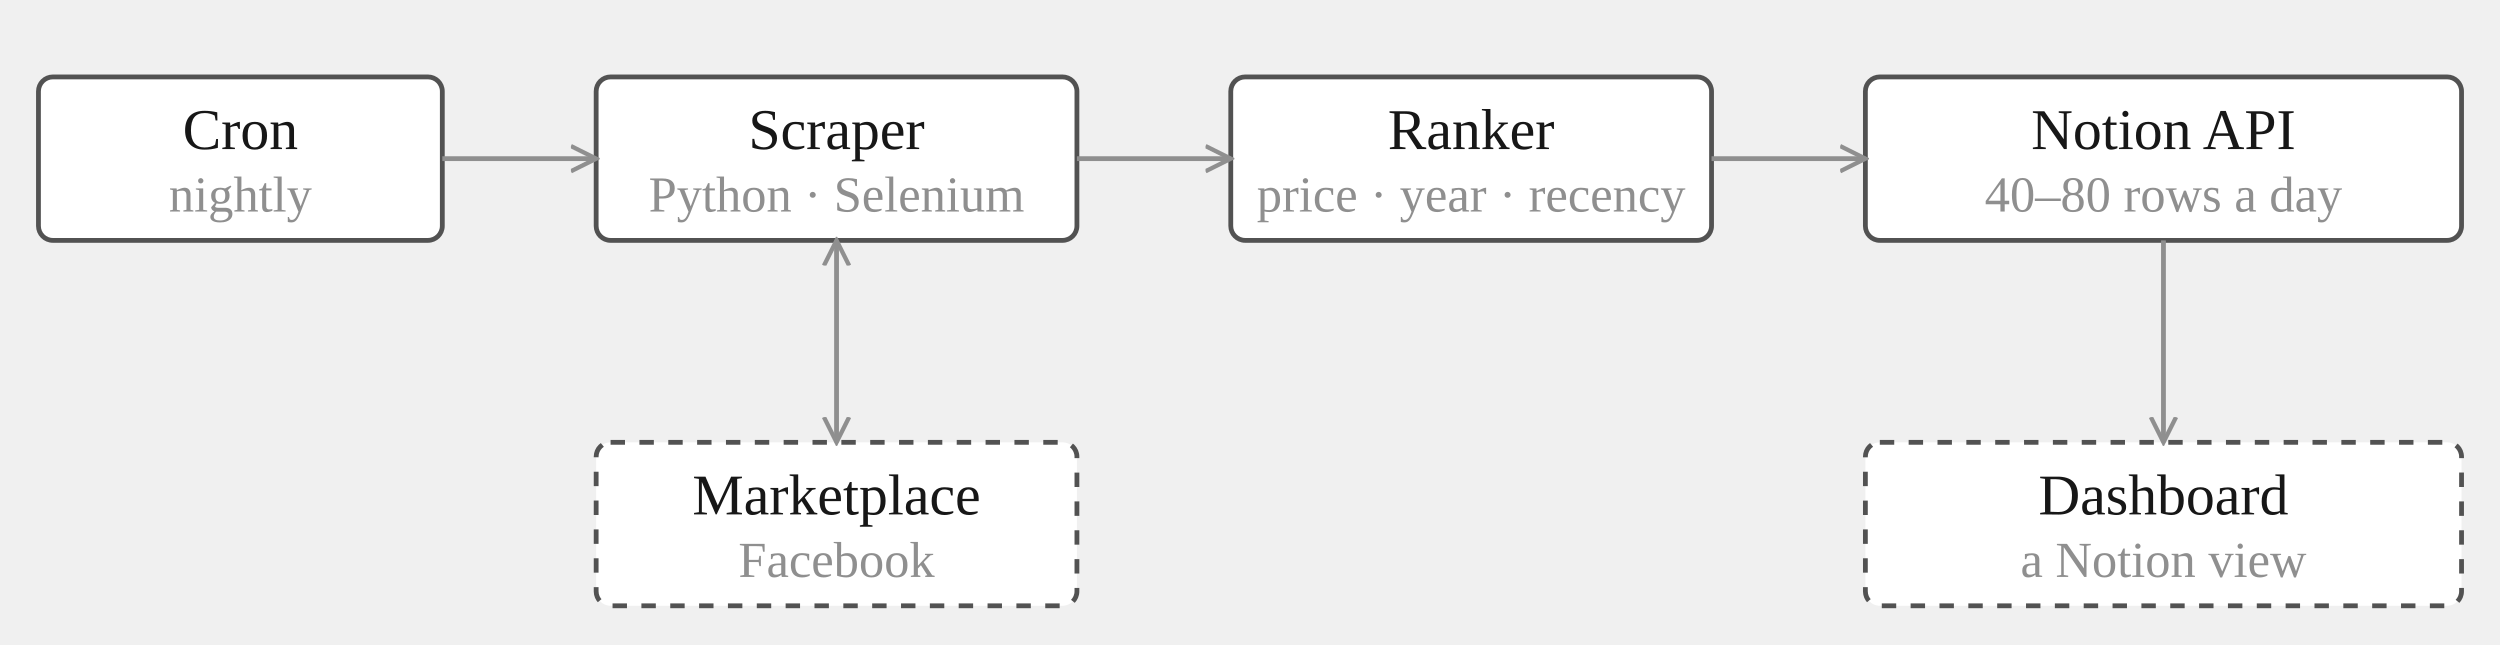
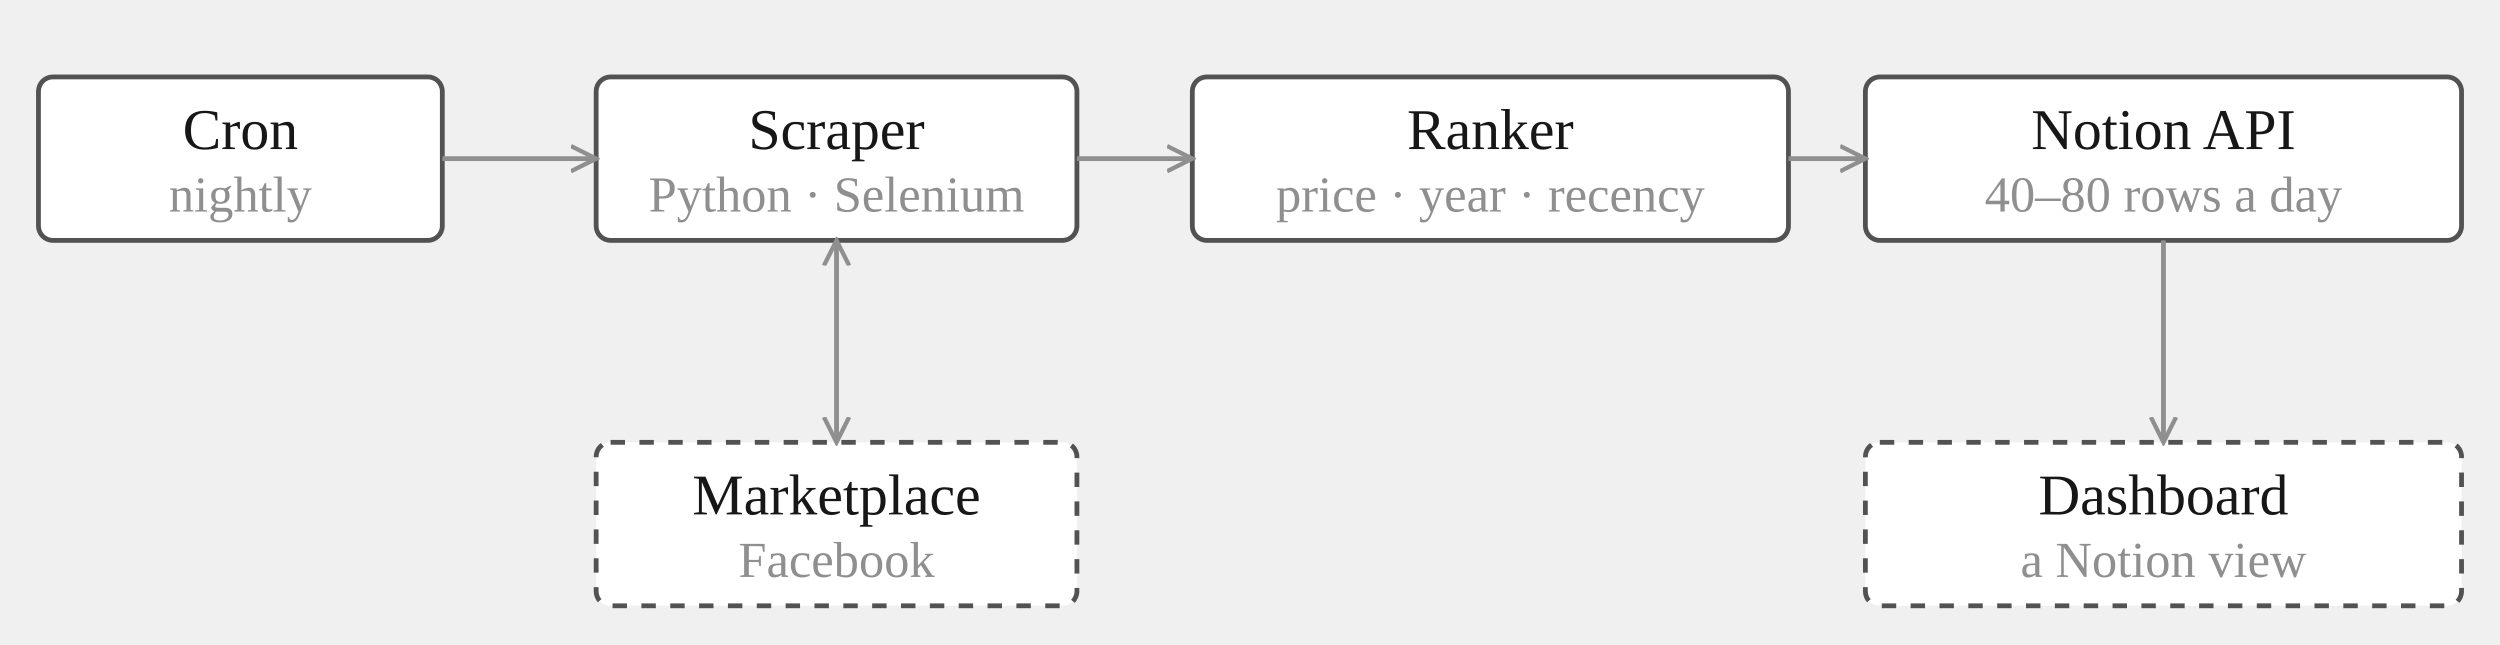
<svg xmlns="http://www.w3.org/2000/svg" viewBox="0 0 520 134" font-family="inherit">
  <defs>
    <marker id="arrow" viewBox="0 0 8 8" refX="7" refY="4" markerWidth="6" markerHeight="6" orient="auto-start-reverse">
      <path d="M0 0.5L7 4L0 7.5" fill="none" stroke="#8f8f8f" stroke-width="1.2" />
    </marker>
  </defs>
  <g fill="#fff" stroke="#525252" stroke-width="1">
    <rect x="8" y="16" width="84" height="34" rx="3" />
    <rect x="124" y="16" width="100" height="34" rx="3" />
    <rect x="124" y="92" width="100" height="34" rx="3" stroke-dasharray="3 3" />
-     <rect x="256" y="16" width="100" height="34" rx="3" />
+     <rect x="248" y="16" width="124" height="34" rx="3" />
    <rect x="388" y="16" width="124" height="34" rx="3" />
    <rect x="388" y="92" width="124" height="34" rx="3" stroke-dasharray="3 3" />
  </g>
  <g fill="#171717" font-size="12" text-anchor="middle">
    <text x="50" y="31">Cron</text>
    <text x="174" y="31">Scraper</text>
    <text x="174" y="107">Marketplace</text>
-     <text x="306" y="31">Ranker</text>
+     <text x="310" y="31">Ranker</text>
    <text x="450" y="31">Notion API</text>
    <text x="450" y="107">Dashboard</text>
  </g>
  <g fill="#8f8f8f" font-size="10.5" text-anchor="middle">
    <text x="50" y="44">nightly</text>
    <text x="174" y="44">Python · Selenium</text>
    <text x="174" y="120">Facebook</text>
-     <text x="306" y="44">price · year · recency</text>
+     <text x="310" y="44">price · year · recency</text>
    <text x="450" y="44">40–80 rows a day</text>
    <text x="450" y="120">a Notion view</text>
  </g>
  <g fill="none" stroke="#8f8f8f" stroke-width="1" marker-end="url(#arrow)">
    <path d="M92 33H124" />
    <path d="M174 50V92" marker-start="url(#arrow)" />
-     <path d="M224 33H256" />
-     <path d="M356 33H388" />
+     <path d="M224 33H248" />
+     <path d="M372 33H388" />
    <path d="M450 50V92" />
  </g>
</svg>
